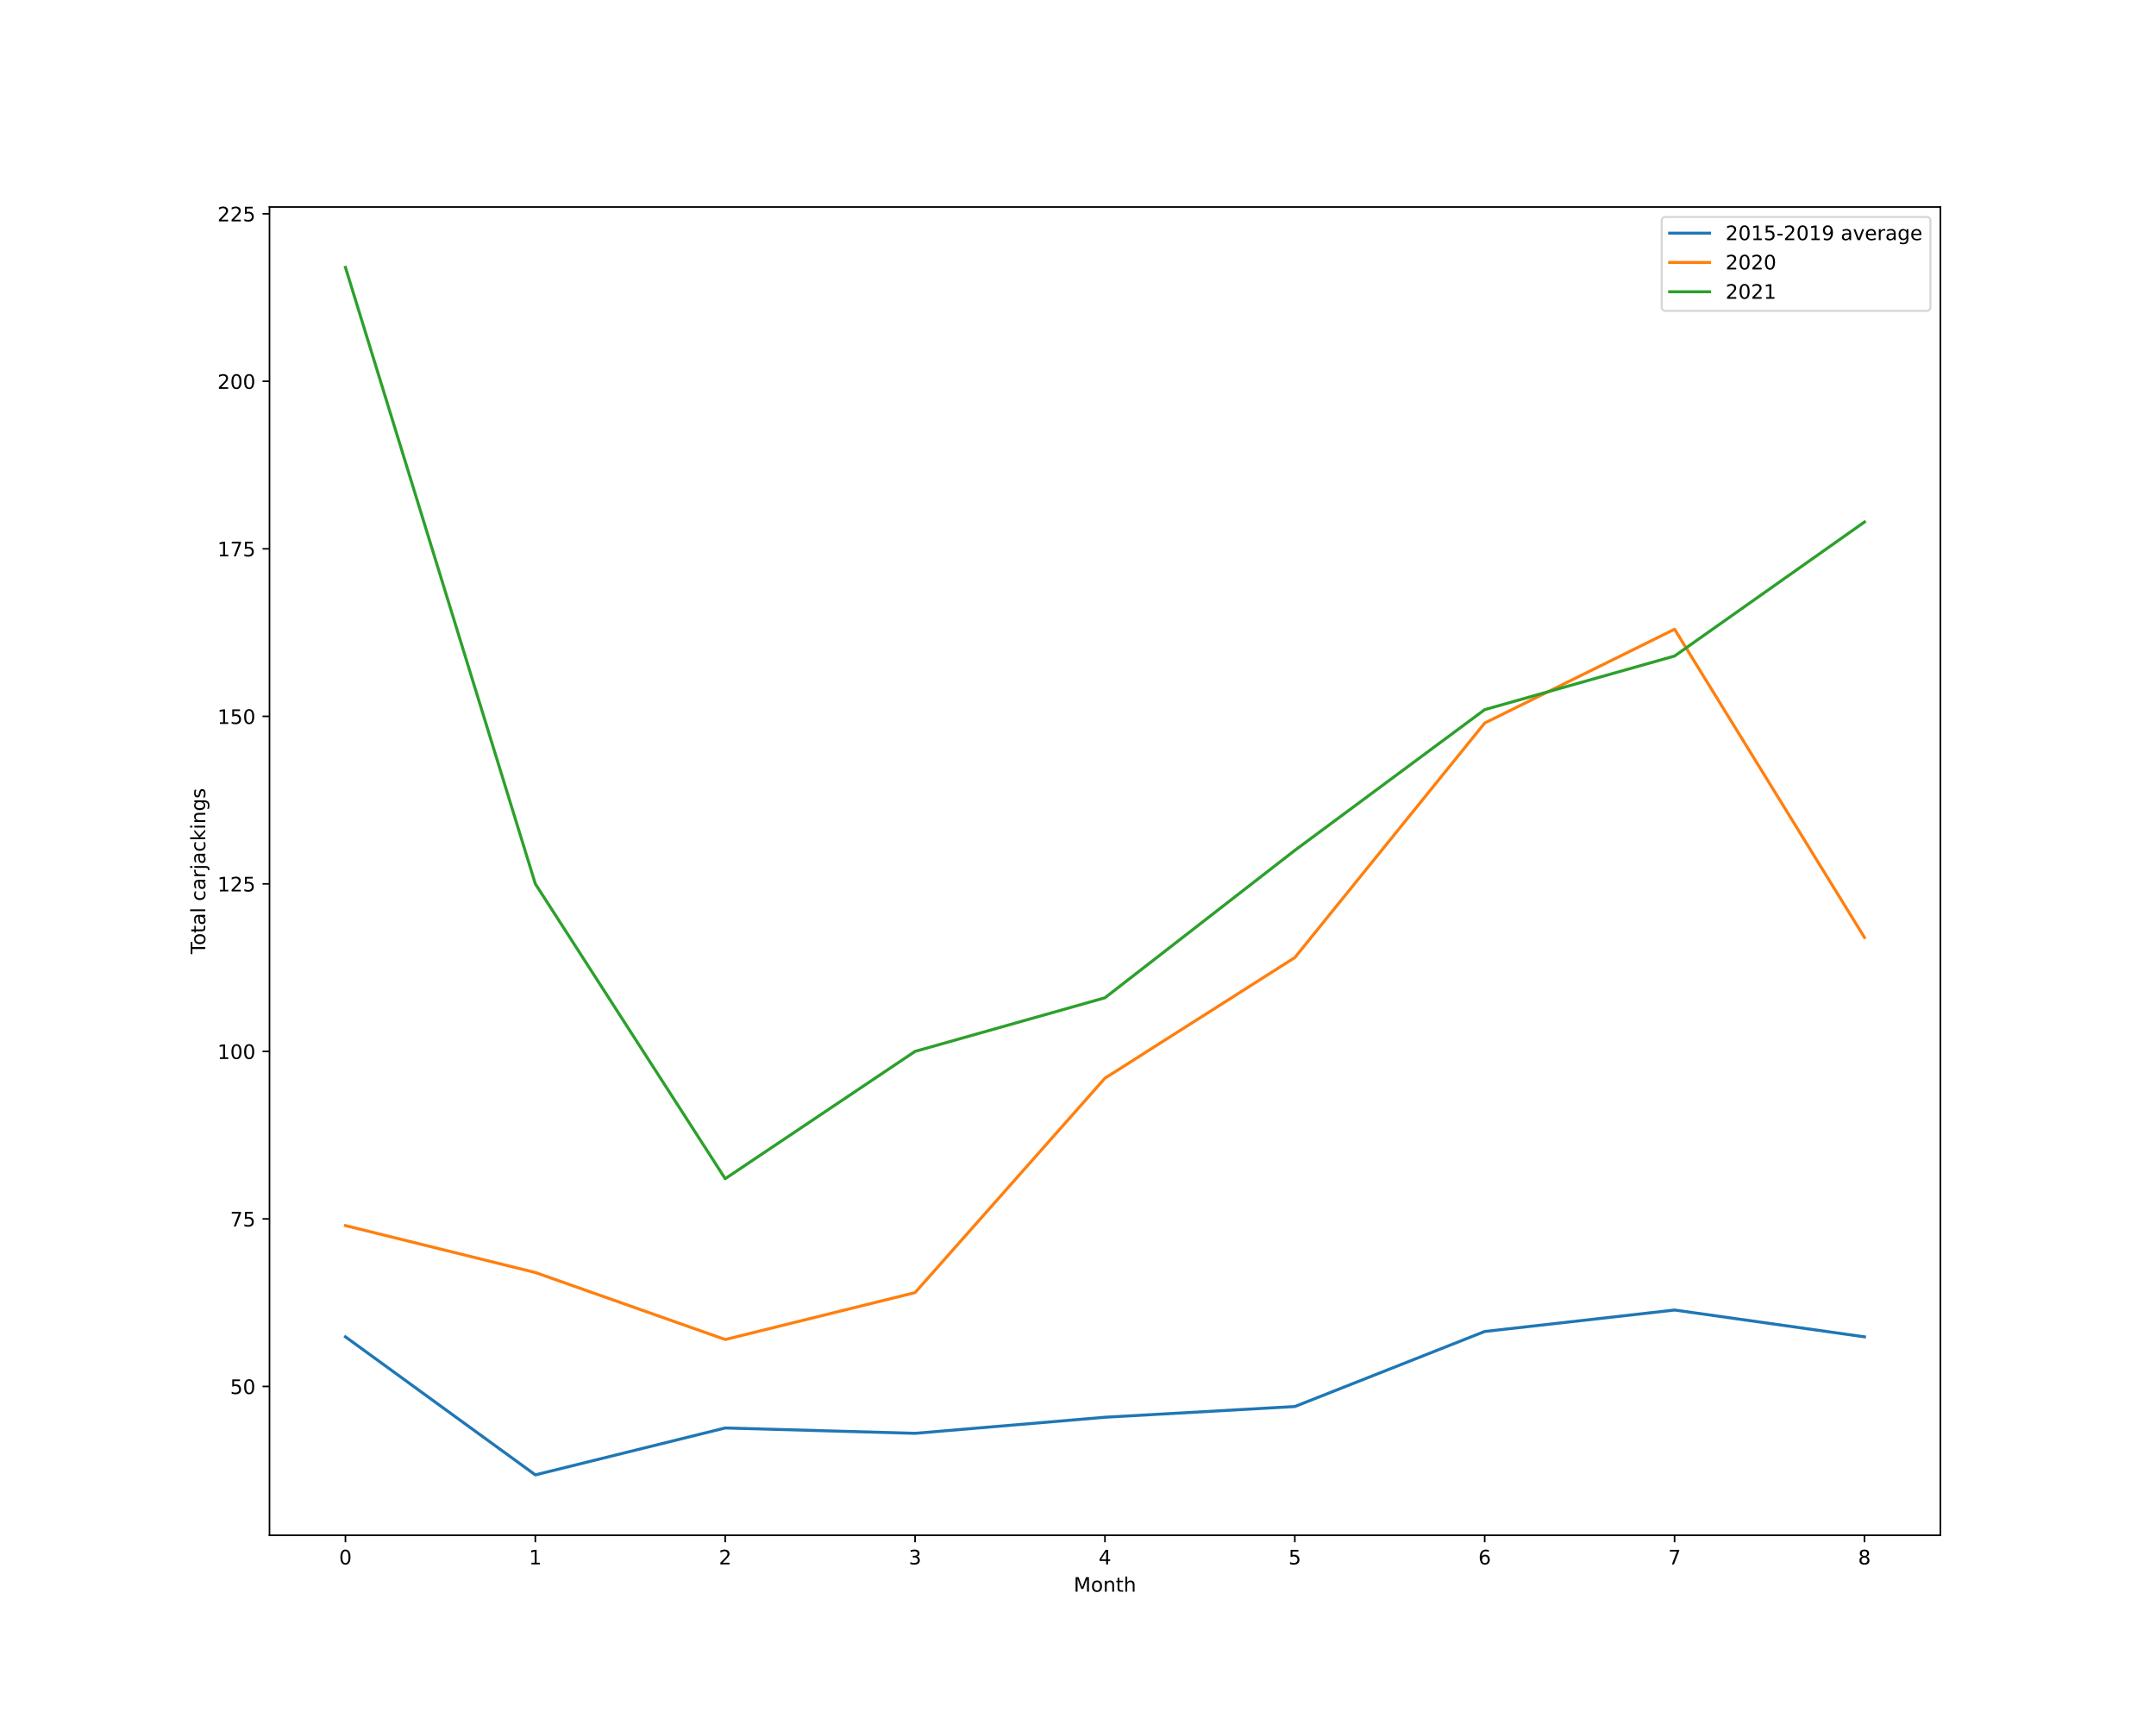
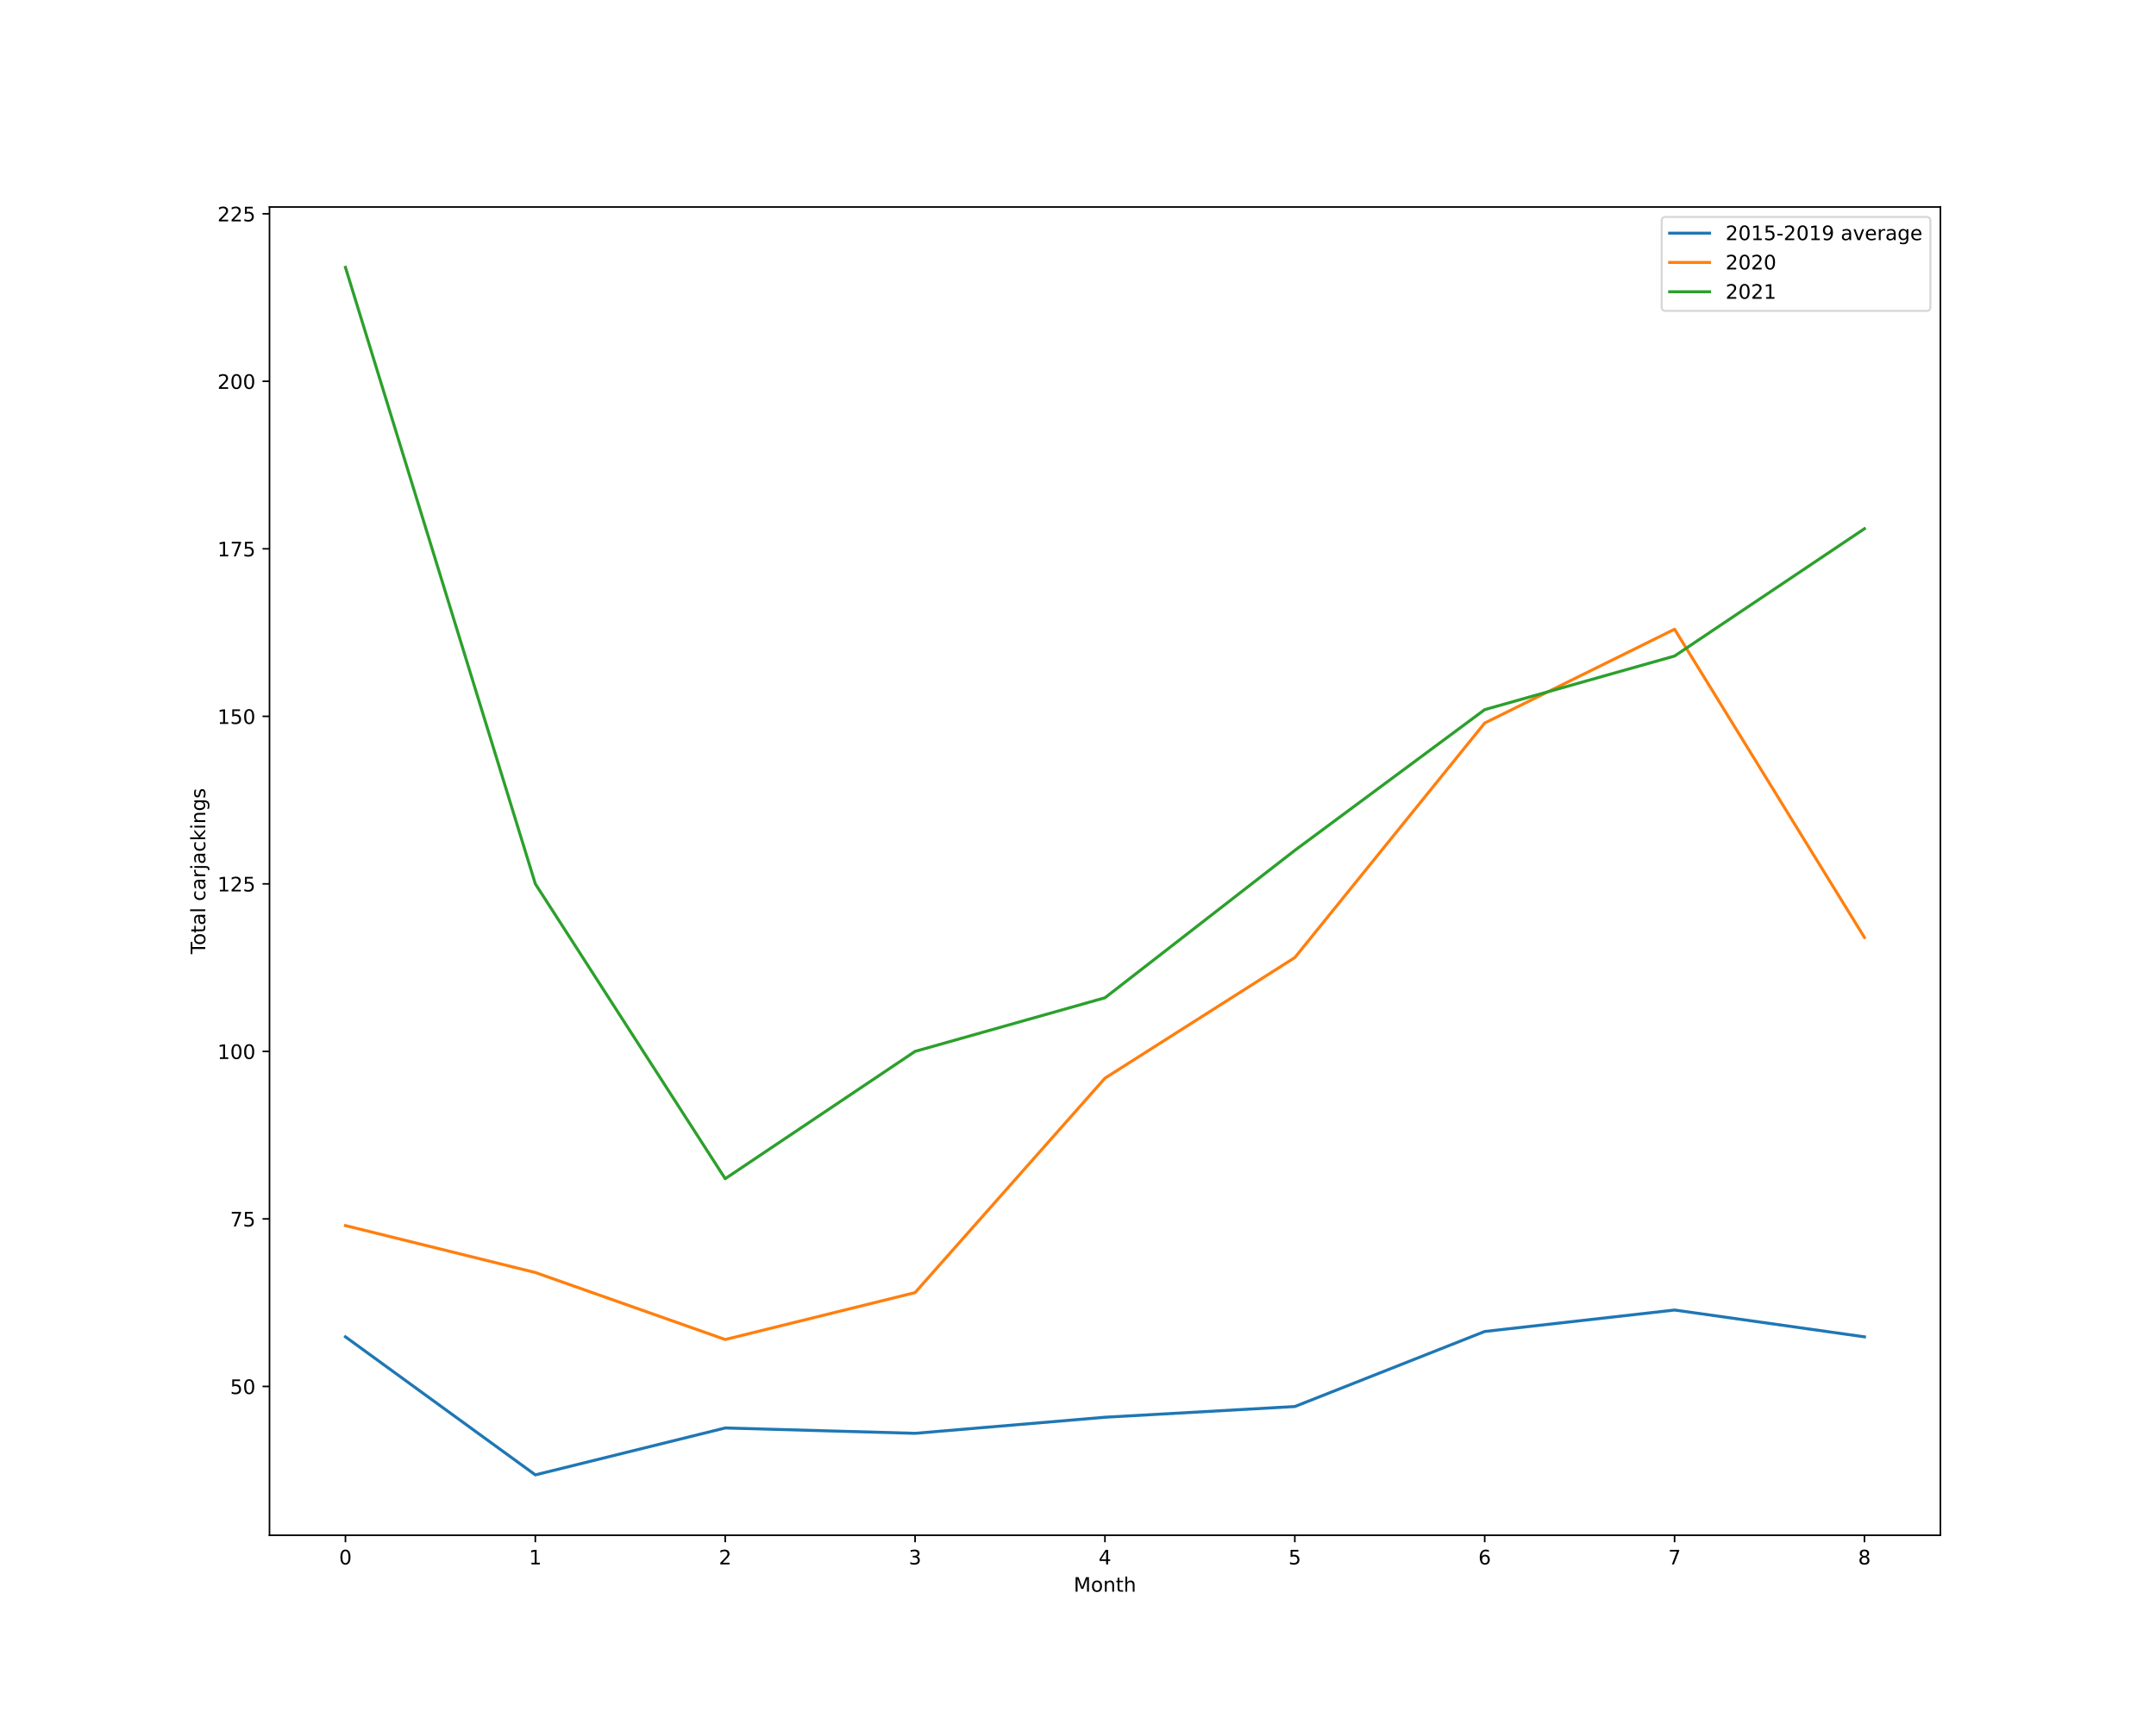
<svg xmlns="http://www.w3.org/2000/svg" xmlns:xlink="http://www.w3.org/1999/xlink" height="864pt" version="1.1" viewBox="0 0 1080 864" width="1080pt">
  <defs>
    <style type="text/css">*{stroke-linecap:butt;stroke-linejoin:round;}</style>
  </defs>
  <g id="figure_1">
    <g id="patch_1">
      <path d="M 0 864  L 1080 864  L 1080 0  L 0 0  z " style="fill:#ffffff;" />
    </g>
    <g id="axes_1">
      <g id="patch_2">
        <path d="M 135 768.96  L 972 768.96  L 972 103.68  L 135 103.68  z " style="fill:#ffffff;" />
      </g>
      <g id="matplotlib.axis_1">
        <g id="xtick_1">
          <g id="line2d_1">
            <defs>
-               <path d="M 0 0  L 0 3.5  " id="mb5cd58f8dc" style="stroke:#000000;stroke-width:0.8;" />
+               <path d="M 0 0  L 0 3.5  " id="m68f5f827f5" style="stroke:#000000;stroke-width:0.8;" />
            </defs>
            <g>
-               <use style="stroke:#000000;stroke-width:0.8;" x="173.045" xlink:href="#mb5cd58f8dc" y="768.96" />
+               <use style="stroke:#000000;stroke-width:0.8;" x="173.045" xlink:href="#m68f5f827f5" y="768.96" />
            </g>
          </g>
          <g id="text_1">
            <g transform="translate(169.8642 783.5584)scale(0.1 -0.1)">
              <defs>
                <path d="M 2034 4250  Q 1547 4250 1301 3770  Q 1056 3291 1056 2328  Q 1056 1369 1301 889  Q 1547 409 2034 409  Q 2525 409 2770 889  Q 3016 1369 3016 2328  Q 3016 3291 2770 3770  Q 2525 4250 2034 4250  z M 2034 4750  Q 2819 4750 3233 4129  Q 3647 3509 3647 2328  Q 3647 1150 3233 529  Q 2819 -91 2034 -91  Q 1250 -91 836 529  Q 422 1150 422 2328  Q 422 3509 836 4129  Q 1250 4750 2034 4750  z " id="DejaVuSans-30" transform="scale(0.015625)" />
              </defs>
              <use xlink:href="#DejaVuSans-30" />
            </g>
          </g>
        </g>
        <g id="xtick_2">
          <g id="line2d_2">
            <g>
-               <use style="stroke:#000000;stroke-width:0.8;" x="268.159" xlink:href="#mb5cd58f8dc" y="768.96" />
+               <use style="stroke:#000000;stroke-width:0.8;" x="268.159" xlink:href="#m68f5f827f5" y="768.96" />
            </g>
          </g>
          <g id="text_2">
            <g transform="translate(264.9778 783.5584)scale(0.1 -0.1)">
              <defs>
                <path d="M 794 531  L 1825 531  L 1825 4091  L 703 3866  L 703 4441  L 1819 4666  L 2450 4666  L 2450 531  L 3481 531  L 3481 0  L 794 0  L 794 531  z " id="DejaVuSans-31" transform="scale(0.015625)" />
              </defs>
              <use xlink:href="#DejaVuSans-31" />
            </g>
          </g>
        </g>
        <g id="xtick_3">
          <g id="line2d_3">
            <g>
-               <use style="stroke:#000000;stroke-width:0.8;" x="363.273" xlink:href="#mb5cd58f8dc" y="768.96" />
+               <use style="stroke:#000000;stroke-width:0.8;" x="363.273" xlink:href="#m68f5f827f5" y="768.96" />
            </g>
          </g>
          <g id="text_3">
            <g transform="translate(360.0915 783.5584)scale(0.1 -0.1)">
              <defs>
                <path d="M 1228 531  L 3431 531  L 3431 0  L 469 0  L 469 531  Q 828 903 1448 1529  Q 2069 2156 2228 2338  Q 2531 2678 2651 2914  Q 2772 3150 2772 3378  Q 2772 3750 2511 3984  Q 2250 4219 1831 4219  Q 1534 4219 1204 4116  Q 875 4013 500 3803  L 500 4441  Q 881 4594 1212 4672  Q 1544 4750 1819 4750  Q 2544 4750 2975 4387  Q 3406 4025 3406 3419  Q 3406 3131 3298 2873  Q 3191 2616 2906 2266  Q 2828 2175 2409 1742  Q 1991 1309 1228 531  z " id="DejaVuSans-32" transform="scale(0.015625)" />
              </defs>
              <use xlink:href="#DejaVuSans-32" />
            </g>
          </g>
        </g>
        <g id="xtick_4">
          <g id="line2d_4">
            <g>
-               <use style="stroke:#000000;stroke-width:0.8;" x="458.386" xlink:href="#mb5cd58f8dc" y="768.96" />
+               <use style="stroke:#000000;stroke-width:0.8;" x="458.386" xlink:href="#m68f5f827f5" y="768.96" />
            </g>
          </g>
          <g id="text_4">
            <g transform="translate(455.2051 783.5584)scale(0.1 -0.1)">
              <defs>
                <path d="M 2597 2516  Q 3050 2419 3304 2112  Q 3559 1806 3559 1356  Q 3559 666 3084 287  Q 2609 -91 1734 -91  Q 1441 -91 1130 -33  Q 819 25 488 141  L 488 750  Q 750 597 1062 519  Q 1375 441 1716 441  Q 2309 441 2620 675  Q 2931 909 2931 1356  Q 2931 1769 2642 2001  Q 2353 2234 1838 2234  L 1294 2234  L 1294 2753  L 1863 2753  Q 2328 2753 2575 2939  Q 2822 3125 2822 3475  Q 2822 3834 2567 4026  Q 2313 4219 1838 4219  Q 1578 4219 1281 4162  Q 984 4106 628 3988  L 628 4550  Q 988 4650 1302 4700  Q 1616 4750 1894 4750  Q 2613 4750 3031 4423  Q 3450 4097 3450 3541  Q 3450 3153 3228 2886  Q 3006 2619 2597 2516  z " id="DejaVuSans-33" transform="scale(0.015625)" />
              </defs>
              <use xlink:href="#DejaVuSans-33" />
            </g>
          </g>
        </g>
        <g id="xtick_5">
          <g id="line2d_5">
            <g>
-               <use style="stroke:#000000;stroke-width:0.8;" x="553.5" xlink:href="#mb5cd58f8dc" y="768.96" />
+               <use style="stroke:#000000;stroke-width:0.8;" x="553.5" xlink:href="#m68f5f827f5" y="768.96" />
            </g>
          </g>
          <g id="text_5">
            <g transform="translate(550.3188 783.5584)scale(0.1 -0.1)">
              <defs>
                <path d="M 2419 4116  L 825 1625  L 2419 1625  L 2419 4116  z M 2253 4666  L 3047 4666  L 3047 1625  L 3713 1625  L 3713 1100  L 3047 1100  L 3047 0  L 2419 0  L 2419 1100  L 313 1100  L 313 1709  L 2253 4666  z " id="DejaVuSans-34" transform="scale(0.015625)" />
              </defs>
              <use xlink:href="#DejaVuSans-34" />
            </g>
          </g>
        </g>
        <g id="xtick_6">
          <g id="line2d_6">
            <g>
-               <use style="stroke:#000000;stroke-width:0.8;" x="648.614" xlink:href="#mb5cd58f8dc" y="768.96" />
+               <use style="stroke:#000000;stroke-width:0.8;" x="648.614" xlink:href="#m68f5f827f5" y="768.96" />
            </g>
          </g>
          <g id="text_6">
            <g transform="translate(645.4324 783.5584)scale(0.1 -0.1)">
              <defs>
                <path d="M 691 4666  L 3169 4666  L 3169 4134  L 1269 4134  L 1269 2991  Q 1406 3038 1543 3061  Q 1681 3084 1819 3084  Q 2600 3084 3056 2656  Q 3513 2228 3513 1497  Q 3513 744 3044 326  Q 2575 -91 1722 -91  Q 1428 -91 1123 -41  Q 819 9 494 109  L 494 744  Q 775 591 1075 516  Q 1375 441 1709 441  Q 2250 441 2565 725  Q 2881 1009 2881 1497  Q 2881 1984 2565 2268  Q 2250 2553 1709 2553  Q 1456 2553 1204 2497  Q 953 2441 691 2322  L 691 4666  z " id="DejaVuSans-35" transform="scale(0.015625)" />
              </defs>
              <use xlink:href="#DejaVuSans-35" />
            </g>
          </g>
        </g>
        <g id="xtick_7">
          <g id="line2d_7">
            <g>
-               <use style="stroke:#000000;stroke-width:0.8;" x="743.727" xlink:href="#mb5cd58f8dc" y="768.96" />
+               <use style="stroke:#000000;stroke-width:0.8;" x="743.727" xlink:href="#m68f5f827f5" y="768.96" />
            </g>
          </g>
          <g id="text_7">
            <g transform="translate(740.546 783.5584)scale(0.1 -0.1)">
              <defs>
                <path d="M 2113 2584  Q 1688 2584 1439 2293  Q 1191 2003 1191 1497  Q 1191 994 1439 701  Q 1688 409 2113 409  Q 2538 409 2786 701  Q 3034 994 3034 1497  Q 3034 2003 2786 2293  Q 2538 2584 2113 2584  z M 3366 4563  L 3366 3988  Q 3128 4100 2886 4159  Q 2644 4219 2406 4219  Q 1781 4219 1451 3797  Q 1122 3375 1075 2522  Q 1259 2794 1537 2939  Q 1816 3084 2150 3084  Q 2853 3084 3261 2657  Q 3669 2231 3669 1497  Q 3669 778 3244 343  Q 2819 -91 2113 -91  Q 1303 -91 875 529  Q 447 1150 447 2328  Q 447 3434 972 4092  Q 1497 4750 2381 4750  Q 2619 4750 2861 4703  Q 3103 4656 3366 4563  z " id="DejaVuSans-36" transform="scale(0.015625)" />
              </defs>
              <use xlink:href="#DejaVuSans-36" />
            </g>
          </g>
        </g>
        <g id="xtick_8">
          <g id="line2d_8">
            <g>
-               <use style="stroke:#000000;stroke-width:0.8;" x="838.841" xlink:href="#mb5cd58f8dc" y="768.96" />
+               <use style="stroke:#000000;stroke-width:0.8;" x="838.841" xlink:href="#m68f5f827f5" y="768.96" />
            </g>
          </g>
          <g id="text_8">
            <g transform="translate(835.6597 783.5584)scale(0.1 -0.1)">
              <defs>
                <path d="M 525 4666  L 3525 4666  L 3525 4397  L 1831 0  L 1172 0  L 2766 4134  L 525 4134  L 525 4666  z " id="DejaVuSans-37" transform="scale(0.015625)" />
              </defs>
              <use xlink:href="#DejaVuSans-37" />
            </g>
          </g>
        </g>
        <g id="xtick_9">
          <g id="line2d_9">
            <g>
-               <use style="stroke:#000000;stroke-width:0.8;" x="933.955" xlink:href="#mb5cd58f8dc" y="768.96" />
+               <use style="stroke:#000000;stroke-width:0.8;" x="933.955" xlink:href="#m68f5f827f5" y="768.96" />
            </g>
          </g>
          <g id="text_9">
            <g transform="translate(930.7733 783.5584)scale(0.1 -0.1)">
              <defs>
                <path d="M 2034 2216  Q 1584 2216 1326 1975  Q 1069 1734 1069 1313  Q 1069 891 1326 650  Q 1584 409 2034 409  Q 2484 409 2743 651  Q 3003 894 3003 1313  Q 3003 1734 2745 1975  Q 2488 2216 2034 2216  z M 1403 2484  Q 997 2584 770 2862  Q 544 3141 544 3541  Q 544 4100 942 4425  Q 1341 4750 2034 4750  Q 2731 4750 3128 4425  Q 3525 4100 3525 3541  Q 3525 3141 3298 2862  Q 3072 2584 2669 2484  Q 3125 2378 3379 2068  Q 3634 1759 3634 1313  Q 3634 634 3220 271  Q 2806 -91 2034 -91  Q 1263 -91 848 271  Q 434 634 434 1313  Q 434 1759 690 2068  Q 947 2378 1403 2484  z M 1172 3481  Q 1172 3119 1398 2916  Q 1625 2713 2034 2713  Q 2441 2713 2670 2916  Q 2900 3119 2900 3481  Q 2900 3844 2670 4047  Q 2441 4250 2034 4250  Q 1625 4250 1398 4047  Q 1172 3844 1172 3481  z " id="DejaVuSans-38" transform="scale(0.015625)" />
              </defs>
              <use xlink:href="#DejaVuSans-38" />
            </g>
          </g>
        </g>
        <g id="text_10">
          <g transform="translate(537.8289 797.2366)scale(0.1 -0.1)">
            <defs>
              <path d="M 628 4666  L 1569 4666  L 2759 1491  L 3956 4666  L 4897 4666  L 4897 0  L 4281 0  L 4281 4097  L 3078 897  L 2444 897  L 1241 4097  L 1241 0  L 628 0  L 628 4666  z " id="DejaVuSans-4d" transform="scale(0.015625)" />
              <path d="M 1959 3097  Q 1497 3097 1228 2736  Q 959 2375 959 1747  Q 959 1119 1226 758  Q 1494 397 1959 397  Q 2419 397 2687 759  Q 2956 1122 2956 1747  Q 2956 2369 2687 2733  Q 2419 3097 1959 3097  z M 1959 3584  Q 2709 3584 3137 3096  Q 3566 2609 3566 1747  Q 3566 888 3137 398  Q 2709 -91 1959 -91  Q 1206 -91 779 398  Q 353 888 353 1747  Q 353 2609 779 3096  Q 1206 3584 1959 3584  z " id="DejaVuSans-6f" transform="scale(0.015625)" />
              <path d="M 3513 2113  L 3513 0  L 2938 0  L 2938 2094  Q 2938 2591 2744 2837  Q 2550 3084 2163 3084  Q 1697 3084 1428 2787  Q 1159 2491 1159 1978  L 1159 0  L 581 0  L 581 3500  L 1159 3500  L 1159 2956  Q 1366 3272 1645 3428  Q 1925 3584 2291 3584  Q 2894 3584 3203 3211  Q 3513 2838 3513 2113  z " id="DejaVuSans-6e" transform="scale(0.015625)" />
              <path d="M 1172 4494  L 1172 3500  L 2356 3500  L 2356 3053  L 1172 3053  L 1172 1153  Q 1172 725 1289 603  Q 1406 481 1766 481  L 2356 481  L 2356 0  L 1766 0  Q 1100 0 847 248  Q 594 497 594 1153  L 594 3053  L 172 3053  L 172 3500  L 594 3500  L 594 4494  L 1172 4494  z " id="DejaVuSans-74" transform="scale(0.015625)" />
              <path d="M 3513 2113  L 3513 0  L 2938 0  L 2938 2094  Q 2938 2591 2744 2837  Q 2550 3084 2163 3084  Q 1697 3084 1428 2787  Q 1159 2491 1159 1978  L 1159 0  L 581 0  L 581 4863  L 1159 4863  L 1159 2956  Q 1366 3272 1645 3428  Q 1925 3584 2291 3584  Q 2894 3584 3203 3211  Q 3513 2838 3513 2113  z " id="DejaVuSans-68" transform="scale(0.015625)" />
            </defs>
            <use xlink:href="#DejaVuSans-4d" />
            <use x="86.279" xlink:href="#DejaVuSans-6f" />
            <use x="147.461" xlink:href="#DejaVuSans-6e" />
            <use x="210.84" xlink:href="#DejaVuSans-74" />
            <use x="250.049" xlink:href="#DejaVuSans-68" />
          </g>
        </g>
      </g>
      <g id="matplotlib.axis_2">
        <g id="ytick_1">
          <g id="line2d_10">
            <defs>
-               <path d="M 0 0  L -3.5 0  " id="m7c03211203" style="stroke:#000000;stroke-width:0.8;" />
+               <path d="M 0 0  L -3.5 0  " id="mcfa4d25805" style="stroke:#000000;stroke-width:0.8;" />
            </defs>
            <g>
-               <use style="stroke:#000000;stroke-width:0.8;" x="135" xlink:href="#m7c03211203" y="694.417" />
+               <use style="stroke:#000000;stroke-width:0.8;" x="135" xlink:href="#mcfa4d25805" y="694.417" />
            </g>
          </g>
          <g id="text_11">
            <g transform="translate(115.275 698.2164)scale(0.1 -0.1)">
              <use xlink:href="#DejaVuSans-35" />
              <use x="63.623" xlink:href="#DejaVuSans-30" />
            </g>
          </g>
        </g>
        <g id="ytick_2">
          <g id="line2d_11">
            <g>
-               <use style="stroke:#000000;stroke-width:0.8;" x="135" xlink:href="#m7c03211203" y="610.51" />
+               <use style="stroke:#000000;stroke-width:0.8;" x="135" xlink:href="#mcfa4d25805" y="610.51" />
            </g>
          </g>
          <g id="text_12">
            <g transform="translate(115.275 614.3097)scale(0.1 -0.1)">
              <use xlink:href="#DejaVuSans-37" />
              <use x="63.623" xlink:href="#DejaVuSans-35" />
            </g>
          </g>
        </g>
        <g id="ytick_3">
          <g id="line2d_12">
            <g>
-               <use style="stroke:#000000;stroke-width:0.8;" x="135" xlink:href="#m7c03211203" y="526.604" />
+               <use style="stroke:#000000;stroke-width:0.8;" x="135" xlink:href="#mcfa4d25805" y="526.604" />
            </g>
          </g>
          <g id="text_13">
            <g transform="translate(108.9125 530.4029)scale(0.1 -0.1)">
              <use xlink:href="#DejaVuSans-31" />
              <use x="63.623" xlink:href="#DejaVuSans-30" />
              <use x="127.246" xlink:href="#DejaVuSans-30" />
            </g>
          </g>
        </g>
        <g id="ytick_4">
          <g id="line2d_13">
            <g>
-               <use style="stroke:#000000;stroke-width:0.8;" x="135" xlink:href="#m7c03211203" y="442.697" />
+               <use style="stroke:#000000;stroke-width:0.8;" x="135" xlink:href="#mcfa4d25805" y="442.697" />
            </g>
          </g>
          <g id="text_14">
            <g transform="translate(108.9125 446.4961)scale(0.1 -0.1)">
              <use xlink:href="#DejaVuSans-31" />
              <use x="63.623" xlink:href="#DejaVuSans-32" />
              <use x="127.246" xlink:href="#DejaVuSans-35" />
            </g>
          </g>
        </g>
        <g id="ytick_5">
          <g id="line2d_14">
            <g>
-               <use style="stroke:#000000;stroke-width:0.8;" x="135" xlink:href="#m7c03211203" y="358.79" />
+               <use style="stroke:#000000;stroke-width:0.8;" x="135" xlink:href="#mcfa4d25805" y="358.79" />
            </g>
          </g>
          <g id="text_15">
            <g transform="translate(108.9125 362.5894)scale(0.1 -0.1)">
              <use xlink:href="#DejaVuSans-31" />
              <use x="63.623" xlink:href="#DejaVuSans-35" />
              <use x="127.246" xlink:href="#DejaVuSans-30" />
            </g>
          </g>
        </g>
        <g id="ytick_6">
          <g id="line2d_15">
            <g>
-               <use style="stroke:#000000;stroke-width:0.8;" x="135" xlink:href="#m7c03211203" y="274.883" />
+               <use style="stroke:#000000;stroke-width:0.8;" x="135" xlink:href="#mcfa4d25805" y="274.883" />
            </g>
          </g>
          <g id="text_16">
            <g transform="translate(108.9125 278.6826)scale(0.1 -0.1)">
              <use xlink:href="#DejaVuSans-31" />
              <use x="63.623" xlink:href="#DejaVuSans-37" />
              <use x="127.246" xlink:href="#DejaVuSans-35" />
            </g>
          </g>
        </g>
        <g id="ytick_7">
          <g id="line2d_16">
            <g>
-               <use style="stroke:#000000;stroke-width:0.8;" x="135" xlink:href="#m7c03211203" y="190.977" />
+               <use style="stroke:#000000;stroke-width:0.8;" x="135" xlink:href="#mcfa4d25805" y="190.977" />
            </g>
          </g>
          <g id="text_17">
            <g transform="translate(108.9125 194.7758)scale(0.1 -0.1)">
              <use xlink:href="#DejaVuSans-32" />
              <use x="63.623" xlink:href="#DejaVuSans-30" />
              <use x="127.246" xlink:href="#DejaVuSans-30" />
            </g>
          </g>
        </g>
        <g id="ytick_8">
          <g id="line2d_17">
            <g>
-               <use style="stroke:#000000;stroke-width:0.8;" x="135" xlink:href="#m7c03211203" y="107.07" />
+               <use style="stroke:#000000;stroke-width:0.8;" x="135" xlink:href="#mcfa4d25805" y="107.07" />
            </g>
          </g>
          <g id="text_18">
            <g transform="translate(108.9125 110.8691)scale(0.1 -0.1)">
              <use xlink:href="#DejaVuSans-32" />
              <use x="63.623" xlink:href="#DejaVuSans-32" />
              <use x="127.246" xlink:href="#DejaVuSans-35" />
            </g>
          </g>
        </g>
        <g id="text_19">
          <g transform="translate(102.8328 477.8888)rotate(-90)scale(0.1 -0.1)">
            <defs>
              <path d="M -19 4666  L 3928 4666  L 3928 4134  L 2272 4134  L 2272 0  L 1638 0  L 1638 4134  L -19 4134  L -19 4666  z " id="DejaVuSans-54" transform="scale(0.015625)" />
              <path d="M 2194 1759  Q 1497 1759 1228 1600  Q 959 1441 959 1056  Q 959 750 1161 570  Q 1363 391 1709 391  Q 2188 391 2477 730  Q 2766 1069 2766 1631  L 2766 1759  L 2194 1759  z M 3341 1997  L 3341 0  L 2766 0  L 2766 531  Q 2569 213 2275 61  Q 1981 -91 1556 -91  Q 1019 -91 701 211  Q 384 513 384 1019  Q 384 1609 779 1909  Q 1175 2209 1959 2209  L 2766 2209  L 2766 2266  Q 2766 2663 2505 2880  Q 2244 3097 1772 3097  Q 1472 3097 1187 3025  Q 903 2953 641 2809  L 641 3341  Q 956 3463 1253 3523  Q 1550 3584 1831 3584  Q 2591 3584 2966 3190  Q 3341 2797 3341 1997  z " id="DejaVuSans-61" transform="scale(0.015625)" />
              <path d="M 603 4863  L 1178 4863  L 1178 0  L 603 0  L 603 4863  z " id="DejaVuSans-6c" transform="scale(0.015625)" />
              <path id="DejaVuSans-20" transform="scale(0.015625)" />
              <path d="M 3122 3366  L 3122 2828  Q 2878 2963 2633 3030  Q 2388 3097 2138 3097  Q 1578 3097 1268 2742  Q 959 2388 959 1747  Q 959 1106 1268 751  Q 1578 397 2138 397  Q 2388 397 2633 464  Q 2878 531 3122 666  L 3122 134  Q 2881 22 2623 -34  Q 2366 -91 2075 -91  Q 1284 -91 818 406  Q 353 903 353 1747  Q 353 2603 823 3093  Q 1294 3584 2113 3584  Q 2378 3584 2631 3529  Q 2884 3475 3122 3366  z " id="DejaVuSans-63" transform="scale(0.015625)" />
              <path d="M 2631 2963  Q 2534 3019 2420 3045  Q 2306 3072 2169 3072  Q 1681 3072 1420 2755  Q 1159 2438 1159 1844  L 1159 0  L 581 0  L 581 3500  L 1159 3500  L 1159 2956  Q 1341 3275 1631 3429  Q 1922 3584 2338 3584  Q 2397 3584 2469 3576  Q 2541 3569 2628 3553  L 2631 2963  z " id="DejaVuSans-72" transform="scale(0.015625)" />
              <path d="M 603 3500  L 1178 3500  L 1178 -63  Q 1178 -731 923 -1031  Q 669 -1331 103 -1331  L -116 -1331  L -116 -844  L 38 -844  Q 366 -844 484 -692  Q 603 -541 603 -63  L 603 3500  z M 603 4863  L 1178 4863  L 1178 4134  L 603 4134  L 603 4863  z " id="DejaVuSans-6a" transform="scale(0.015625)" />
              <path d="M 581 4863  L 1159 4863  L 1159 1991  L 2875 3500  L 3609 3500  L 1753 1863  L 3688 0  L 2938 0  L 1159 1709  L 1159 0  L 581 0  L 581 4863  z " id="DejaVuSans-6b" transform="scale(0.015625)" />
              <path d="M 603 3500  L 1178 3500  L 1178 0  L 603 0  L 603 3500  z M 603 4863  L 1178 4863  L 1178 4134  L 603 4134  L 603 4863  z " id="DejaVuSans-69" transform="scale(0.015625)" />
              <path d="M 2906 1791  Q 2906 2416 2648 2759  Q 2391 3103 1925 3103  Q 1463 3103 1205 2759  Q 947 2416 947 1791  Q 947 1169 1205 825  Q 1463 481 1925 481  Q 2391 481 2648 825  Q 2906 1169 2906 1791  z M 3481 434  Q 3481 -459 3084 -895  Q 2688 -1331 1869 -1331  Q 1566 -1331 1297 -1286  Q 1028 -1241 775 -1147  L 775 -588  Q 1028 -725 1275 -790  Q 1522 -856 1778 -856  Q 2344 -856 2625 -561  Q 2906 -266 2906 331  L 2906 616  Q 2728 306 2450 153  Q 2172 0 1784 0  Q 1141 0 747 490  Q 353 981 353 1791  Q 353 2603 747 3093  Q 1141 3584 1784 3584  Q 2172 3584 2450 3431  Q 2728 3278 2906 2969  L 2906 3500  L 3481 3500  L 3481 434  z " id="DejaVuSans-67" transform="scale(0.015625)" />
              <path d="M 2834 3397  L 2834 2853  Q 2591 2978 2328 3040  Q 2066 3103 1784 3103  Q 1356 3103 1142 2972  Q 928 2841 928 2578  Q 928 2378 1081 2264  Q 1234 2150 1697 2047  L 1894 2003  Q 2506 1872 2764 1633  Q 3022 1394 3022 966  Q 3022 478 2636 193  Q 2250 -91 1575 -91  Q 1294 -91 989 -36  Q 684 19 347 128  L 347 722  Q 666 556 975 473  Q 1284 391 1588 391  Q 1994 391 2212 530  Q 2431 669 2431 922  Q 2431 1156 2273 1281  Q 2116 1406 1581 1522  L 1381 1569  Q 847 1681 609 1914  Q 372 2147 372 2553  Q 372 3047 722 3315  Q 1072 3584 1716 3584  Q 2034 3584 2315 3537  Q 2597 3491 2834 3397  z " id="DejaVuSans-73" transform="scale(0.015625)" />
            </defs>
            <use xlink:href="#DejaVuSans-54" />
            <use x="44.084" xlink:href="#DejaVuSans-6f" />
            <use x="105.266" xlink:href="#DejaVuSans-74" />
            <use x="144.475" xlink:href="#DejaVuSans-61" />
            <use x="205.754" xlink:href="#DejaVuSans-6c" />
            <use x="233.537" xlink:href="#DejaVuSans-20" />
            <use x="265.324" xlink:href="#DejaVuSans-63" />
            <use x="320.305" xlink:href="#DejaVuSans-61" />
            <use x="381.584" xlink:href="#DejaVuSans-72" />
            <use x="422.697" xlink:href="#DejaVuSans-6a" />
            <use x="450.48" xlink:href="#DejaVuSans-61" />
            <use x="511.76" xlink:href="#DejaVuSans-63" />
            <use x="566.74" xlink:href="#DejaVuSans-6b" />
            <use x="624.65" xlink:href="#DejaVuSans-69" />
            <use x="652.434" xlink:href="#DejaVuSans-6e" />
            <use x="715.812" xlink:href="#DejaVuSans-67" />
            <use x="779.289" xlink:href="#DejaVuSans-73" />
          </g>
        </g>
      </g>
      <g id="line2d_18">
-         <path clip-path="url(#pa92744c969)" d="M 173.045 669.581  L 268.159 738.72  L 363.273 715.226  L 458.386 717.911  L 553.5 709.856  L 648.614 704.486  L 743.727 666.896  L 838.841 656.156  L 933.955 669.581  " style="fill:none;stroke:#1f77b4;stroke-linecap:square;stroke-width:1.5;" />
+         <path clip-path="url(#p5737443dc0)" d="M 173.045 669.581  L 268.159 738.72  L 363.273 715.226  L 458.386 717.911  L 553.5 709.856  L 648.614 704.486  L 743.727 666.896  L 838.841 656.156  L 933.955 669.581  " style="fill:none;stroke:#1f77b4;stroke-linecap:square;stroke-width:1.5;" />
      </g>
      <g id="line2d_19">
-         <path clip-path="url(#pa92744c969)" d="M 173.045 613.867  L 268.159 637.361  L 363.273 670.923  L 458.386 647.429  L 553.5 540.029  L 648.614 479.616  L 743.727 362.146  L 838.841 315.159  L 933.955 469.547  " style="fill:none;stroke:#ff7f0e;stroke-linecap:square;stroke-width:1.5;" />
+         <path clip-path="url(#p5737443dc0)" d="M 173.045 613.867  L 268.159 637.361  L 363.273 670.923  L 458.386 647.429  L 553.5 540.029  L 648.614 479.616  L 743.727 362.146  L 838.841 315.159  L 933.955 469.547  " style="fill:none;stroke:#ff7f0e;stroke-linecap:square;stroke-width:1.5;" />
      </g>
      <g id="line2d_20">
-         <path clip-path="url(#pa92744c969)" d="M 173.045 133.92  L 268.159 442.697  L 363.273 590.373  L 458.386 526.604  L 553.5 499.754  L 648.614 425.916  L 743.727 355.434  L 838.841 328.584  L 933.955 261.458  " style="fill:none;stroke:#2ca02c;stroke-linecap:square;stroke-width:1.5;" />
+         <path clip-path="url(#p5737443dc0)" d="M 173.045 133.92  L 268.159 442.697  L 363.273 590.373  L 458.386 526.604  L 553.5 499.754  L 648.614 425.916  L 743.727 355.434  L 838.841 328.584  L 933.955 264.815  " style="fill:none;stroke:#2ca02c;stroke-linecap:square;stroke-width:1.5;" />
      </g>
      <g id="patch_3">
        <path d="M 135 768.96  L 135 103.68  " style="fill:none;stroke:#000000;stroke-linecap:square;stroke-linejoin:miter;stroke-width:0.8;" />
      </g>
      <g id="patch_4">
        <path d="M 972 768.96  L 972 103.68  " style="fill:none;stroke:#000000;stroke-linecap:square;stroke-linejoin:miter;stroke-width:0.8;" />
      </g>
      <g id="patch_5">
        <path d="M 135 768.96  L 972 768.96  " style="fill:none;stroke:#000000;stroke-linecap:square;stroke-linejoin:miter;stroke-width:0.8;" />
      </g>
      <g id="patch_6">
        <path d="M 135 103.68  L 972 103.68  " style="fill:none;stroke:#000000;stroke-linecap:square;stroke-linejoin:miter;stroke-width:0.8;" />
      </g>
      <g id="legend_1">
        <g id="patch_7">
          <path d="M 834.373 155.714  L 965 155.714  Q 967 155.714 967 153.714  L 967 110.68  Q 967 108.68 965 108.68  L 834.373 108.68  Q 832.373 108.68 832.373 110.68  L 832.373 153.714  Q 832.373 155.714 834.373 155.714  z " style="fill:#ffffff;opacity:0.8;stroke:#cccccc;stroke-linejoin:miter;" />
        </g>
        <g id="line2d_21">
          <path d="M 836.373 116.778  L 856.373 116.778  " style="fill:none;stroke:#1f77b4;stroke-linecap:square;stroke-width:1.5;" />
        </g>
        <g id="line2d_22" />
        <g id="text_20">
          <g transform="translate(864.3734 120.2784)scale(0.1 -0.1)">
            <defs>
              <path d="M 313 2009  L 1997 2009  L 1997 1497  L 313 1497  L 313 2009  z " id="DejaVuSans-2d" transform="scale(0.015625)" />
              <path d="M 703 97  L 703 672  Q 941 559 1184 500  Q 1428 441 1663 441  Q 2288 441 2617 861  Q 2947 1281 2994 2138  Q 2813 1869 2534 1725  Q 2256 1581 1919 1581  Q 1219 1581 811 2004  Q 403 2428 403 3163  Q 403 3881 828 4315  Q 1253 4750 1959 4750  Q 2769 4750 3195 4129  Q 3622 3509 3622 2328  Q 3622 1225 3098 567  Q 2575 -91 1691 -91  Q 1453 -91 1209 -44  Q 966 3 703 97  z M 1959 2075  Q 2384 2075 2632 2365  Q 2881 2656 2881 3163  Q 2881 3666 2632 3958  Q 2384 4250 1959 4250  Q 1534 4250 1286 3958  Q 1038 3666 1038 3163  Q 1038 2656 1286 2365  Q 1534 2075 1959 2075  z " id="DejaVuSans-39" transform="scale(0.015625)" />
              <path d="M 191 3500  L 800 3500  L 1894 563  L 2988 3500  L 3597 3500  L 2284 0  L 1503 0  L 191 3500  z " id="DejaVuSans-76" transform="scale(0.015625)" />
              <path d="M 3597 1894  L 3597 1613  L 953 1613  Q 991 1019 1311 708  Q 1631 397 2203 397  Q 2534 397 2845 478  Q 3156 559 3463 722  L 3463 178  Q 3153 47 2828 -22  Q 2503 -91 2169 -91  Q 1331 -91 842 396  Q 353 884 353 1716  Q 353 2575 817 3079  Q 1281 3584 2069 3584  Q 2775 3584 3186 3129  Q 3597 2675 3597 1894  z M 3022 2063  Q 3016 2534 2758 2815  Q 2500 3097 2075 3097  Q 1594 3097 1305 2825  Q 1016 2553 972 2059  L 3022 2063  z " id="DejaVuSans-65" transform="scale(0.015625)" />
            </defs>
            <use xlink:href="#DejaVuSans-32" />
            <use x="63.623" xlink:href="#DejaVuSans-30" />
            <use x="127.246" xlink:href="#DejaVuSans-31" />
            <use x="190.869" xlink:href="#DejaVuSans-35" />
            <use x="254.492" xlink:href="#DejaVuSans-2d" />
            <use x="290.576" xlink:href="#DejaVuSans-32" />
            <use x="354.199" xlink:href="#DejaVuSans-30" />
            <use x="417.822" xlink:href="#DejaVuSans-31" />
            <use x="481.445" xlink:href="#DejaVuSans-39" />
            <use x="545.068" xlink:href="#DejaVuSans-20" />
            <use x="576.855" xlink:href="#DejaVuSans-61" />
            <use x="638.135" xlink:href="#DejaVuSans-76" />
            <use x="697.314" xlink:href="#DejaVuSans-65" />
            <use x="758.838" xlink:href="#DejaVuSans-72" />
            <use x="799.951" xlink:href="#DejaVuSans-61" />
            <use x="861.23" xlink:href="#DejaVuSans-67" />
            <use x="924.707" xlink:href="#DejaVuSans-65" />
          </g>
        </g>
        <g id="line2d_23">
          <path d="M 836.373 131.457  L 856.373 131.457  " style="fill:none;stroke:#ff7f0e;stroke-linecap:square;stroke-width:1.5;" />
        </g>
        <g id="line2d_24" />
        <g id="text_21">
          <g transform="translate(864.3734 134.9566)scale(0.1 -0.1)">
            <use xlink:href="#DejaVuSans-32" />
            <use x="63.623" xlink:href="#DejaVuSans-30" />
            <use x="127.246" xlink:href="#DejaVuSans-32" />
            <use x="190.869" xlink:href="#DejaVuSans-30" />
          </g>
        </g>
        <g id="line2d_25">
          <path d="M 836.373 146.135  L 856.373 146.135  " style="fill:none;stroke:#2ca02c;stroke-linecap:square;stroke-width:1.5;" />
        </g>
        <g id="line2d_26" />
        <g id="text_22">
          <g transform="translate(864.3734 149.6347)scale(0.1 -0.1)">
            <use xlink:href="#DejaVuSans-32" />
            <use x="63.623" xlink:href="#DejaVuSans-30" />
            <use x="127.246" xlink:href="#DejaVuSans-32" />
            <use x="190.869" xlink:href="#DejaVuSans-31" />
          </g>
        </g>
      </g>
    </g>
  </g>
  <defs>
-     <clipPath id="pa92744c969">
+     <clipPath id="p5737443dc0">
      <rect height="665.28" width="837" x="135" y="103.68" />
    </clipPath>
  </defs>
</svg>
